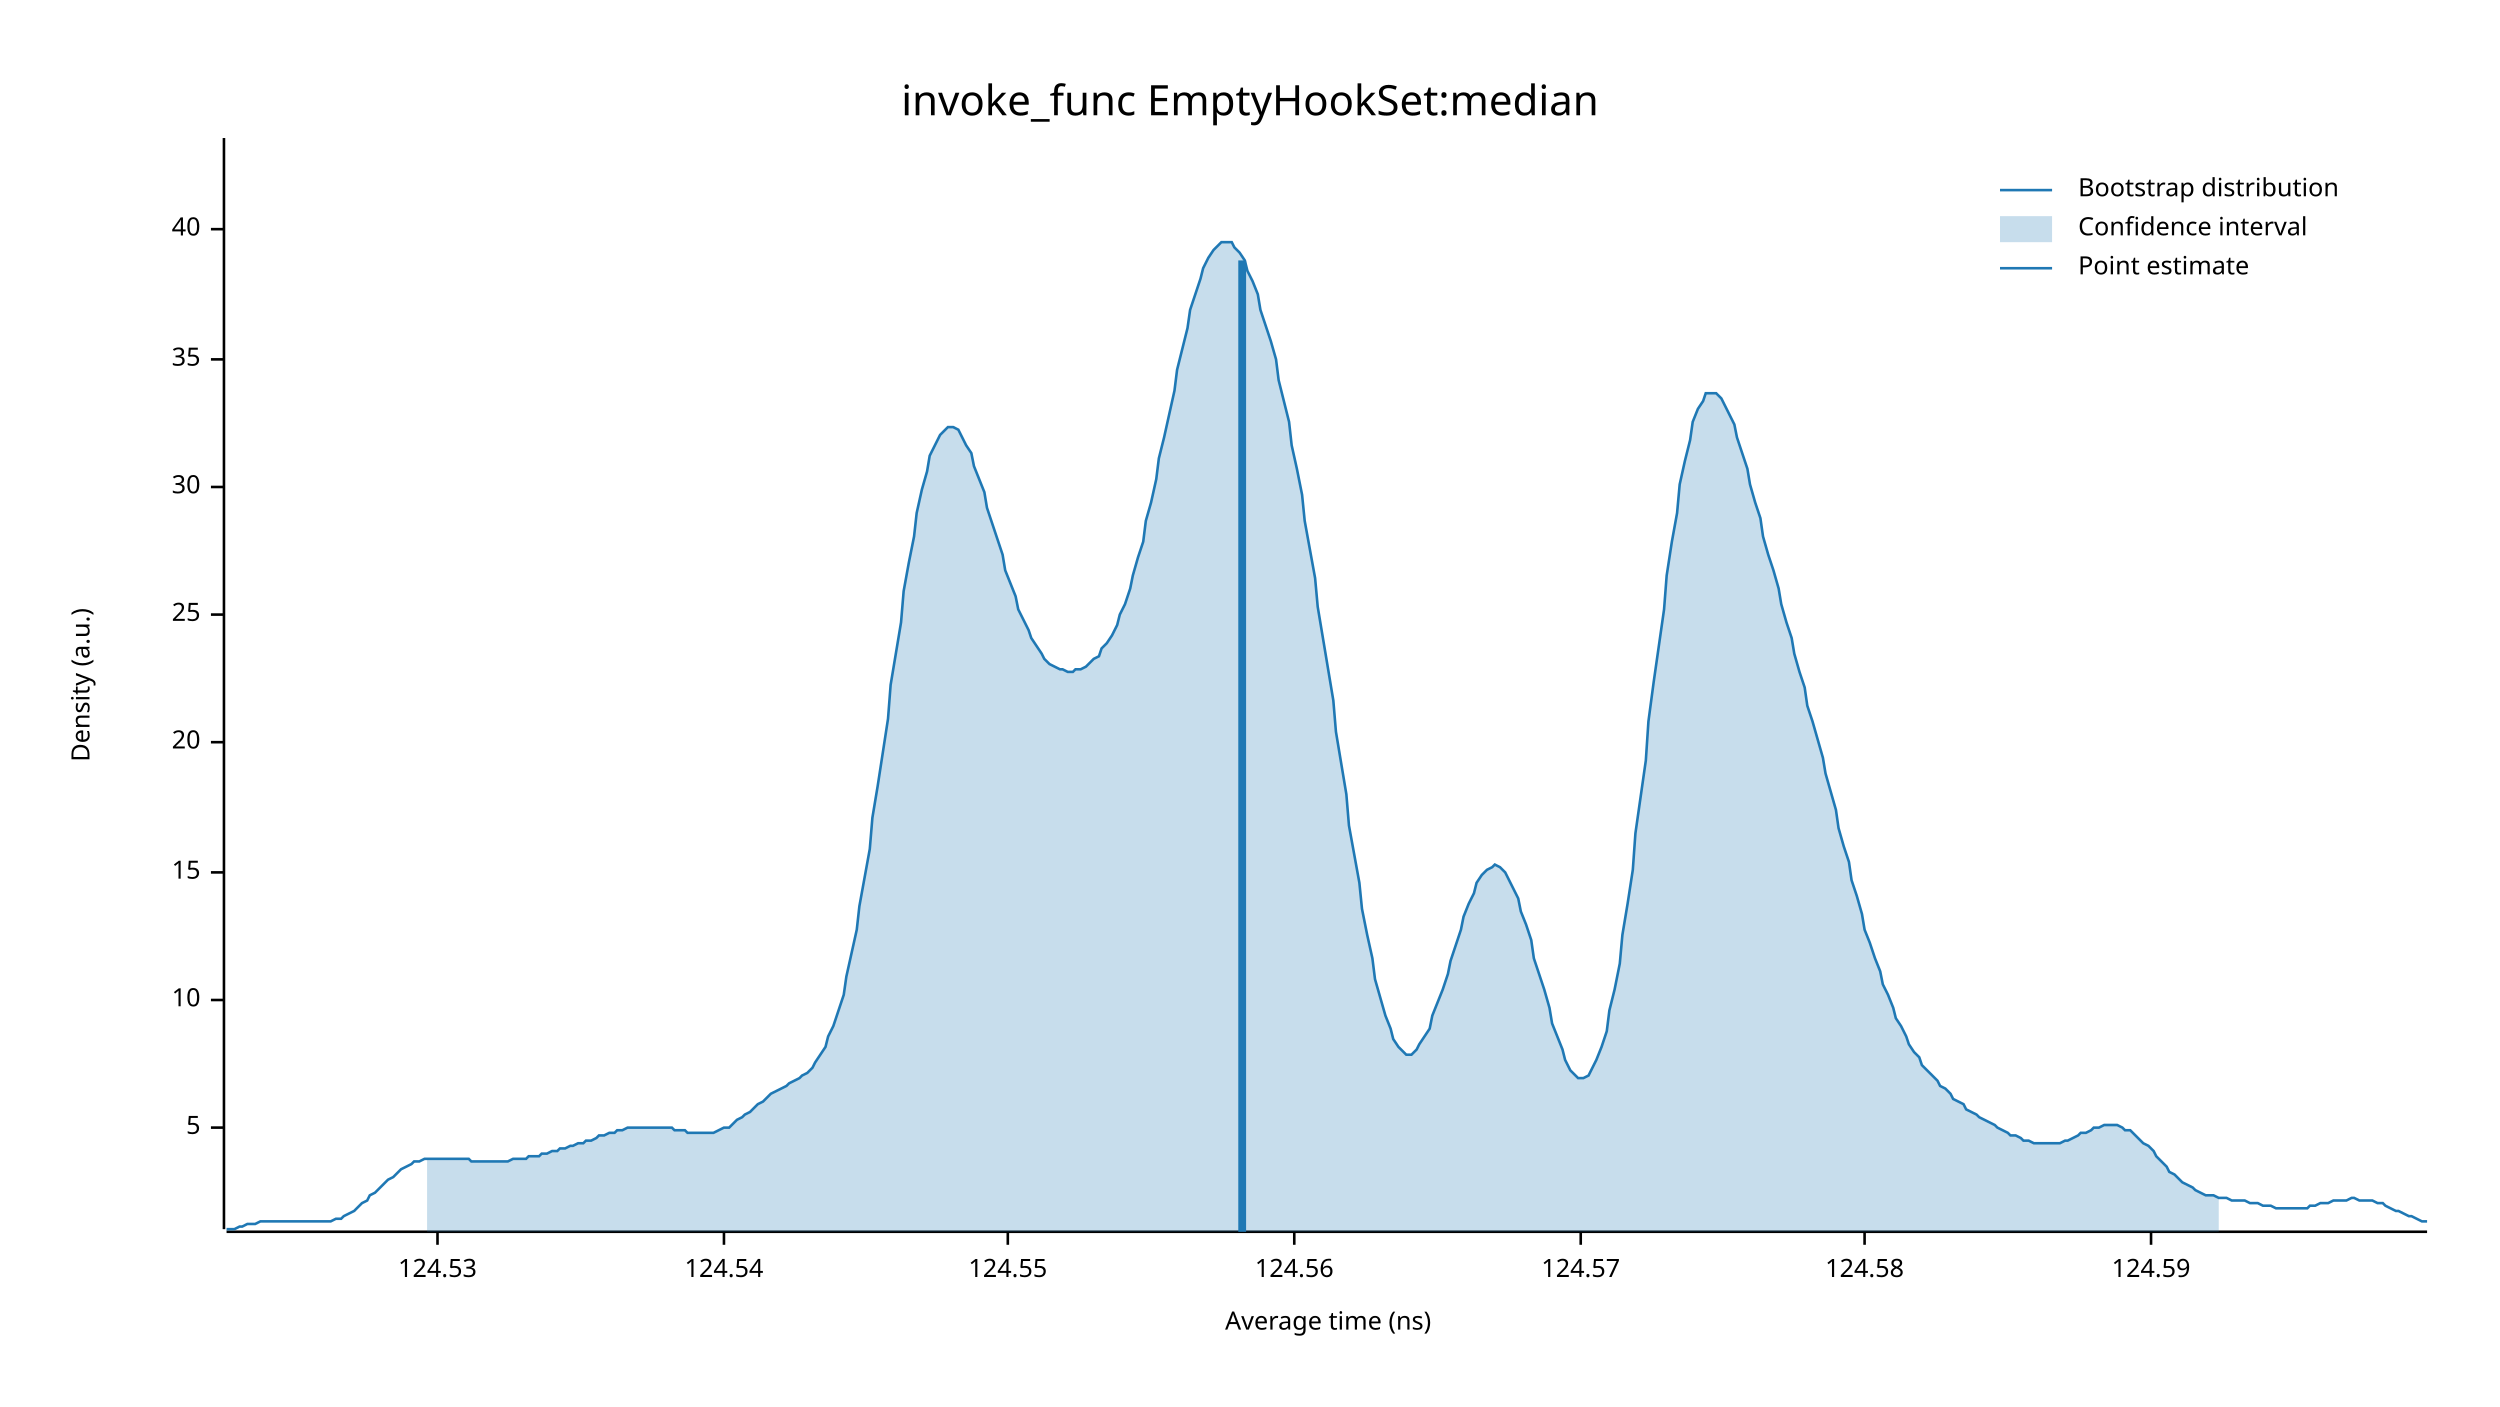
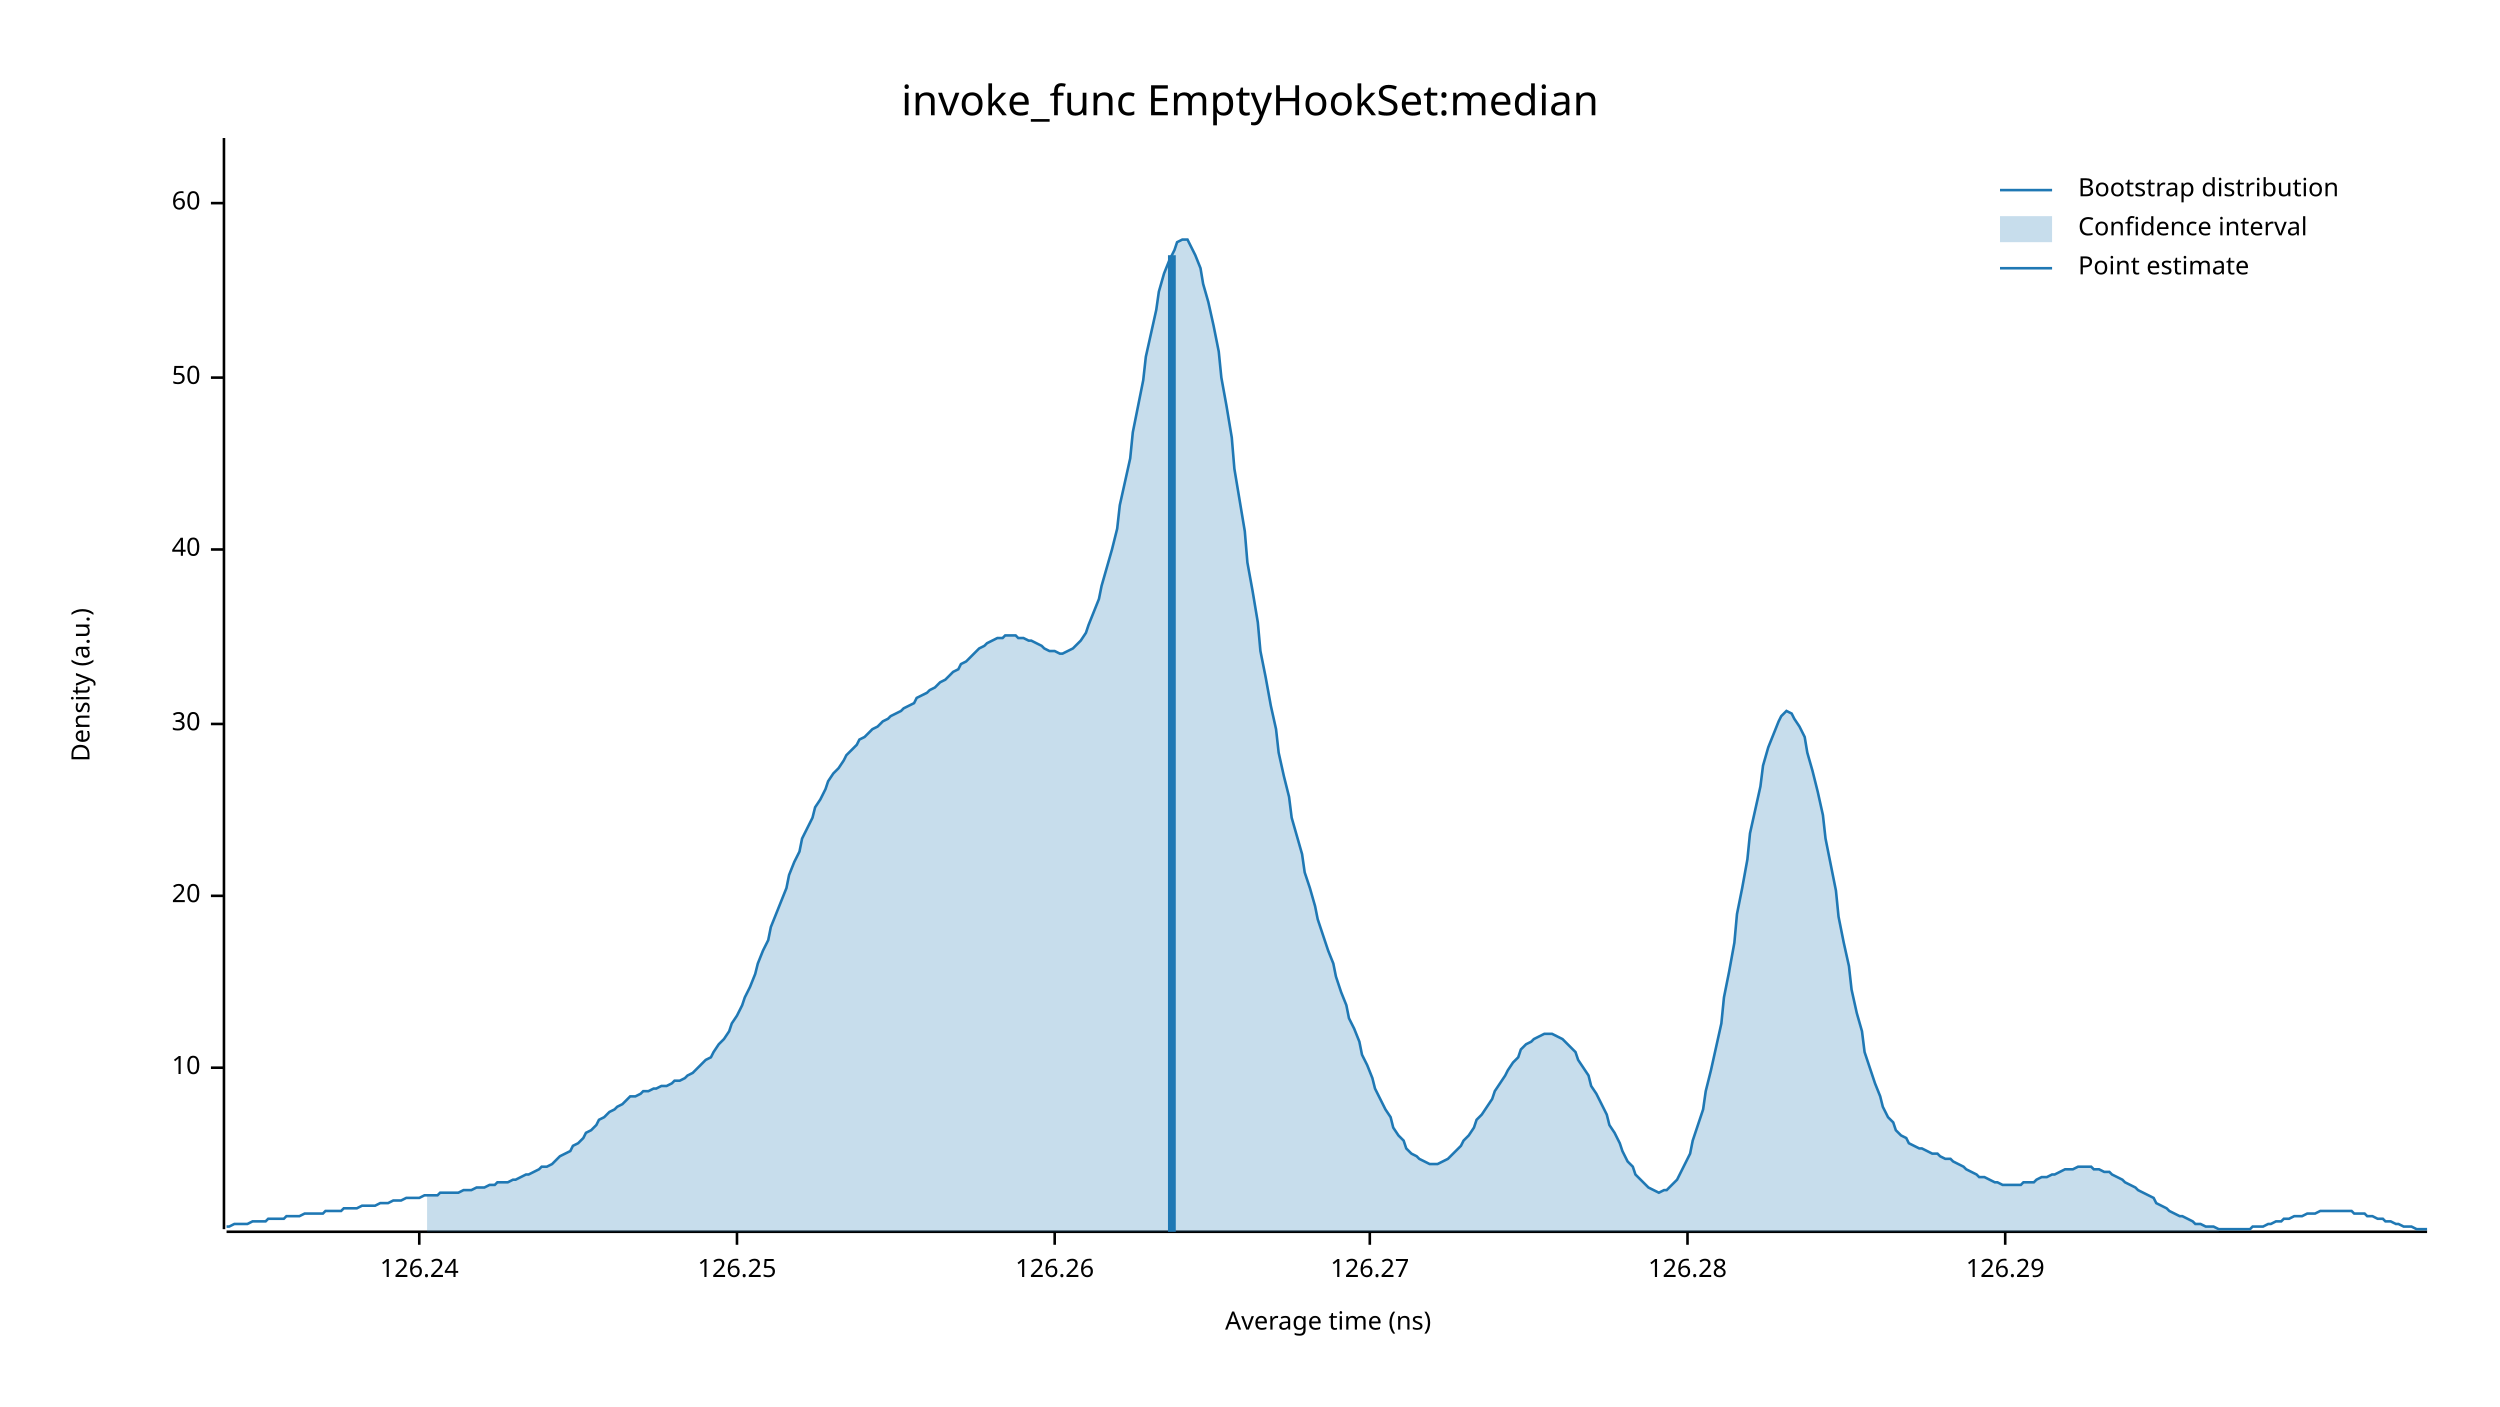
<svg xmlns="http://www.w3.org/2000/svg" width="960" height="540" viewBox="0 0 960 540">
  <text x="480" y="32" dy="0.76em" text-anchor="middle" font-family="sans-serif" font-size="16.129" opacity="1" fill="#000000">
invoke_func EmptyHookSet:median
</text>
  <text x="27" y="263" dy="0.76em" text-anchor="middle" font-family="sans-serif" font-size="9.677" opacity="1" fill="#000000" transform="rotate(270, 27, 263)">
Density (a.u.)
</text>
  <text x="510" y="513" dy="-0.5ex" text-anchor="middle" font-family="sans-serif" font-size="9.677" opacity="1" fill="#000000">
Average time (ns)
</text>
  <polyline fill="none" opacity="1" stroke="#000000" stroke-width="1" points="86,53 86,472 " />
-   <text x="77" y="433" dy="0.5ex" text-anchor="end" font-family="sans-serif" font-size="9.677" opacity="1" fill="#000000">
- 5
- </text>
-   <polyline fill="none" opacity="1" stroke="#000000" stroke-width="1" points="81,433 86,433 " />
-   <text x="77" y="384" dy="0.5ex" text-anchor="end" font-family="sans-serif" font-size="9.677" opacity="1" fill="#000000">
+   <text x="77" y="410" dy="0.5ex" text-anchor="end" font-family="sans-serif" font-size="9.677" opacity="1" fill="#000000">
10
</text>
-   <polyline fill="none" opacity="1" stroke="#000000" stroke-width="1" points="81,384 86,384 " />
-   <text x="77" y="335" dy="0.5ex" text-anchor="end" font-family="sans-serif" font-size="9.677" opacity="1" fill="#000000">
- 15
- </text>
-   <polyline fill="none" opacity="1" stroke="#000000" stroke-width="1" points="81,335 86,335 " />
-   <text x="77" y="285" dy="0.5ex" text-anchor="end" font-family="sans-serif" font-size="9.677" opacity="1" fill="#000000">
+   <polyline fill="none" opacity="1" stroke="#000000" stroke-width="1" points="81,410 86,410 " />
+   <text x="77" y="344" dy="0.5ex" text-anchor="end" font-family="sans-serif" font-size="9.677" opacity="1" fill="#000000">
20
</text>
-   <polyline fill="none" opacity="1" stroke="#000000" stroke-width="1" points="81,285 86,285 " />
-   <text x="77" y="236" dy="0.5ex" text-anchor="end" font-family="sans-serif" font-size="9.677" opacity="1" fill="#000000">
- 25
- </text>
-   <polyline fill="none" opacity="1" stroke="#000000" stroke-width="1" points="81,236 86,236 " />
-   <text x="77" y="187" dy="0.5ex" text-anchor="end" font-family="sans-serif" font-size="9.677" opacity="1" fill="#000000">
+   <polyline fill="none" opacity="1" stroke="#000000" stroke-width="1" points="81,344 86,344 " />
+   <text x="77" y="278" dy="0.5ex" text-anchor="end" font-family="sans-serif" font-size="9.677" opacity="1" fill="#000000">
30
</text>
-   <polyline fill="none" opacity="1" stroke="#000000" stroke-width="1" points="81,187 86,187 " />
-   <text x="77" y="138" dy="0.5ex" text-anchor="end" font-family="sans-serif" font-size="9.677" opacity="1" fill="#000000">
- 35
- </text>
-   <polyline fill="none" opacity="1" stroke="#000000" stroke-width="1" points="81,138 86,138 " />
-   <text x="77" y="88" dy="0.5ex" text-anchor="end" font-family="sans-serif" font-size="9.677" opacity="1" fill="#000000">
+   <polyline fill="none" opacity="1" stroke="#000000" stroke-width="1" points="81,278 86,278 " />
+   <text x="77" y="211" dy="0.5ex" text-anchor="end" font-family="sans-serif" font-size="9.677" opacity="1" fill="#000000">
40
</text>
-   <polyline fill="none" opacity="1" stroke="#000000" stroke-width="1" points="81,88 86,88 " />
+   <polyline fill="none" opacity="1" stroke="#000000" stroke-width="1" points="81,211 86,211 " />
+   <text x="77" y="145" dy="0.5ex" text-anchor="end" font-family="sans-serif" font-size="9.677" opacity="1" fill="#000000">
+ 50
+ </text>
+   <polyline fill="none" opacity="1" stroke="#000000" stroke-width="1" points="81,145 86,145 " />
+   <text x="77" y="78" dy="0.5ex" text-anchor="end" font-family="sans-serif" font-size="9.677" opacity="1" fill="#000000">
+ 60
+ </text>
+   <polyline fill="none" opacity="1" stroke="#000000" stroke-width="1" points="81,78 86,78 " />
  <polyline fill="none" opacity="1" stroke="#000000" stroke-width="1" points="87,473 932,473 " />
-   <text x="168" y="483" dy="0.76em" text-anchor="middle" font-family="sans-serif" font-size="9.677" opacity="1" fill="#000000">
- 124.53
+   <text x="161" y="483" dy="0.76em" text-anchor="middle" font-family="sans-serif" font-size="9.677" opacity="1" fill="#000000">
+ 126.24
</text>
-   <polyline fill="none" opacity="1" stroke="#000000" stroke-width="1" points="168,473 168,478 " />
-   <text x="278" y="483" dy="0.76em" text-anchor="middle" font-family="sans-serif" font-size="9.677" opacity="1" fill="#000000">
- 124.54
+   <polyline fill="none" opacity="1" stroke="#000000" stroke-width="1" points="161,473 161,478 " />
+   <text x="283" y="483" dy="0.76em" text-anchor="middle" font-family="sans-serif" font-size="9.677" opacity="1" fill="#000000">
+ 126.25
</text>
-   <polyline fill="none" opacity="1" stroke="#000000" stroke-width="1" points="278,473 278,478 " />
-   <text x="387" y="483" dy="0.76em" text-anchor="middle" font-family="sans-serif" font-size="9.677" opacity="1" fill="#000000">
- 124.55
+   <polyline fill="none" opacity="1" stroke="#000000" stroke-width="1" points="283,473 283,478 " />
+   <text x="405" y="483" dy="0.76em" text-anchor="middle" font-family="sans-serif" font-size="9.677" opacity="1" fill="#000000">
+ 126.26
</text>
-   <polyline fill="none" opacity="1" stroke="#000000" stroke-width="1" points="387,473 387,478 " />
-   <text x="497" y="483" dy="0.76em" text-anchor="middle" font-family="sans-serif" font-size="9.677" opacity="1" fill="#000000">
- 124.56
+   <polyline fill="none" opacity="1" stroke="#000000" stroke-width="1" points="405,473 405,478 " />
+   <text x="526" y="483" dy="0.76em" text-anchor="middle" font-family="sans-serif" font-size="9.677" opacity="1" fill="#000000">
+ 126.27
</text>
-   <polyline fill="none" opacity="1" stroke="#000000" stroke-width="1" points="497,473 497,478 " />
-   <text x="607" y="483" dy="0.76em" text-anchor="middle" font-family="sans-serif" font-size="9.677" opacity="1" fill="#000000">
- 124.57
+   <polyline fill="none" opacity="1" stroke="#000000" stroke-width="1" points="526,473 526,478 " />
+   <text x="648" y="483" dy="0.76em" text-anchor="middle" font-family="sans-serif" font-size="9.677" opacity="1" fill="#000000">
+ 126.28
</text>
-   <polyline fill="none" opacity="1" stroke="#000000" stroke-width="1" points="607,473 607,478 " />
-   <text x="716" y="483" dy="0.76em" text-anchor="middle" font-family="sans-serif" font-size="9.677" opacity="1" fill="#000000">
- 124.58
+   <polyline fill="none" opacity="1" stroke="#000000" stroke-width="1" points="648,473 648,478 " />
+   <text x="770" y="483" dy="0.76em" text-anchor="middle" font-family="sans-serif" font-size="9.677" opacity="1" fill="#000000">
+ 126.29
</text>
-   <polyline fill="none" opacity="1" stroke="#000000" stroke-width="1" points="716,473 716,478 " />
-   <text x="826" y="483" dy="0.76em" text-anchor="middle" font-family="sans-serif" font-size="9.677" opacity="1" fill="#000000">
- 124.59
- </text>
-   <polyline fill="none" opacity="1" stroke="#000000" stroke-width="1" points="826,473 826,478 " />
-   <polyline fill="none" opacity="1" stroke="#1F78B4" stroke-width="1" points="87,472 88,472 90,472 92,471 93,471 95,470 97,470 98,470 100,469 102,469 103,469 105,469 107,469 109,469 110,469 112,469 114,469 115,469 117,469 119,469 120,469 122,469 124,469 125,469 127,469 129,468 131,468 132,467 134,466 136,465 137,464 139,462 141,461 142,459 144,458 146,456 147,455 149,453 151,452 153,450 154,449 156,448 158,447 159,446 161,446 163,445 164,445 166,445 168,445 169,445 171,445 173,445 175,445 176,445 178,445 180,445 181,446 183,446 185,446 186,446 188,446 190,446 191,446 193,446 195,446 197,445 198,445 200,445 202,445 203,444 205,444 207,444 208,443 210,443 212,442 214,442 215,441 217,441 219,440 220,440 222,439 224,439 225,438 227,438 229,437 230,436 232,436 234,435 236,435 237,434 239,434 241,433 242,433 244,433 246,433 247,433 249,433 251,433 252,433 254,433 256,433 258,433 259,434 261,434 263,434 264,435 266,435 268,435 269,435 271,435 273,435 274,435 276,434 278,433 280,433 281,432 283,430 285,429 286,428 288,427 290,425 291,424 293,423 295,421 296,420 298,419 300,418 302,417 303,416 305,415 307,414 308,413 310,412 312,410 313,408 315,405 317,402 318,398 320,394 322,388 324,382 325,375 327,366 329,357 330,348 332,337 334,326 335,314 337,302 339,289 341,276 342,263 344,251 346,239 347,227 349,216 351,206 352,197 354,188 356,181 357,175 359,171 361,167 363,165 364,164 366,164 368,165 369,167 371,171 373,174 374,179 376,184 378,189 379,195 381,201 383,207 385,213 386,219 388,224 390,229 391,234 393,238 395,242 396,245 398,248 400,251 401,253 403,255 405,256 407,257 408,257 410,258 412,258 413,257 415,257 417,256 418,255 420,253 422,252 423,249 425,247 427,244 429,240 430,236 432,232 434,226 435,221 437,214 439,208 440,200 442,193 444,184 445,176 447,168 449,159 451,150 452,142 454,134 456,126 457,119 459,113 461,107 462,103 464,99 466,96 468,94 469,93 471,93 473,93 474,95 476,97 478,100 479,104 481,108 483,113 484,119 486,125 488,131 490,138 491,146 493,154 495,162 496,171 498,180 500,190 501,200 503,211 505,222 506,233 508,245 510,257 512,269 513,281 515,293 517,305 518,317 520,328 522,339 523,349 525,359 527,368 528,376 530,383 532,390 534,395 535,399 537,402 539,404 540,405 542,405 544,403 545,401 547,398 549,395 550,390 552,385 554,380 556,374 557,369 559,363 561,357 562,352 564,347 566,343 567,339 569,336 571,334 573,333 574,332 576,333 578,335 579,337 581,341 583,345 584,350 586,355 588,361 589,368 591,374 593,380 595,387 596,393 598,398 600,403 601,407 603,411 605,413 606,414 608,414 610,413 611,411 613,407 615,402 617,396 618,388 620,380 622,370 623,359 625,347 627,334 628,320 630,306 632,292 633,277 635,262 637,248 639,234 640,221 642,208 644,197 645,186 647,177 649,169 650,162 652,157 654,154 655,151 657,151 659,151 661,153 662,155 664,159 666,163 667,168 669,174 671,180 672,186 674,193 676,199 677,206 679,213 681,219 683,226 684,232 686,239 688,245 689,251 691,258 693,264 694,271 696,277 698,284 700,291 701,297 703,304 705,311 706,318 708,325 710,331 711,338 713,344 715,351 716,357 718,362 720,368 722,373 723,378 725,382 727,387 728,391 730,394 732,398 733,401 735,404 737,406 738,409 740,411 742,413 744,415 745,417 747,418 749,420 750,422 752,423 754,424 755,426 757,427 759,428 760,429 762,430 764,431 766,432 767,433 769,434 771,435 772,436 774,436 776,437 777,438 779,438 781,439 782,439 784,439 786,439 788,439 789,439 791,439 793,438 794,438 796,437 798,436 799,435 801,435 803,434 804,433 806,433 808,432 810,432 811,432 813,432 815,433 816,434 818,434 820,436 821,437 823,439 825,440 827,442 828,444 830,446 832,448 833,450 835,451 837,453 838,454 840,455 842,456 843,457 845,458 847,459 849,459 850,459 852,460 854,460 855,460 857,461 859,461 860,461 862,461 864,462 865,462 867,462 869,463 871,463 872,463 874,464 876,464 877,464 879,464 881,464 882,464 884,464 886,464 887,463 889,463 891,462 893,462 894,462 896,461 898,461 899,461 901,461 903,460 904,460 906,461 908,461 909,461 911,461 913,462 915,462 916,463 918,464 920,465 921,465 923,466 925,467 926,467 928,468 930,469 932,469 " />
-   <polygon opacity="0.25" fill="#1F78B4" points="164,445 166,445 168,445 169,445 171,445 173,445 175,445 176,445 178,445 180,445 181,446 183,446 185,446 186,446 188,446 190,446 191,446 193,446 195,446 197,445 198,445 200,445 202,445 203,444 205,444 207,444 208,443 210,443 212,442 214,442 215,441 217,441 219,440 220,440 222,439 224,439 225,438 227,438 229,437 230,436 232,436 234,435 236,435 237,434 239,434 241,433 242,433 244,433 246,433 247,433 249,433 251,433 252,433 254,433 256,433 258,433 259,434 261,434 263,434 264,435 266,435 268,435 269,435 271,435 273,435 274,435 276,434 278,433 280,433 281,432 283,430 285,429 286,428 288,427 290,425 291,424 293,423 295,421 296,420 298,419 300,418 302,417 303,416 305,415 307,414 308,413 310,412 312,410 313,408 315,405 317,402 318,398 320,394 322,388 324,382 325,375 327,366 329,357 330,348 332,337 334,326 335,314 337,302 339,289 341,276 342,263 344,251 346,239 347,227 349,216 351,206 352,197 354,188 356,181 357,175 359,171 361,167 363,165 364,164 366,164 368,165 369,167 371,171 373,174 374,179 376,184 378,189 379,195 381,201 383,207 385,213 386,219 388,224 390,229 391,234 393,238 395,242 396,245 398,248 400,251 401,253 403,255 405,256 407,257 408,257 410,258 412,258 413,257 415,257 417,256 418,255 420,253 422,252 423,249 425,247 427,244 429,240 430,236 432,232 434,226 435,221 437,214 439,208 440,200 442,193 444,184 445,176 447,168 449,159 451,150 452,142 454,134 456,126 457,119 459,113 461,107 462,103 464,99 466,96 468,94 469,93 471,93 473,93 474,95 476,97 478,100 479,104 481,108 483,113 484,119 486,125 488,131 490,138 491,146 493,154 495,162 496,171 498,180 500,190 501,200 503,211 505,222 506,233 508,245 510,257 512,269 513,281 515,293 517,305 518,317 520,328 522,339 523,349 525,359 527,368 528,376 530,383 532,390 534,395 535,399 537,402 539,404 540,405 542,405 544,403 545,401 547,398 549,395 550,390 552,385 554,380 556,374 557,369 559,363 561,357 562,352 564,347 566,343 567,339 569,336 571,334 573,333 574,332 576,333 578,335 579,337 581,341 583,345 584,350 586,355 588,361 589,368 591,374 593,380 595,387 596,393 598,398 600,403 601,407 603,411 605,413 606,414 608,414 610,413 611,411 613,407 615,402 617,396 618,388 620,380 622,370 623,359 625,347 627,334 628,320 630,306 632,292 633,277 635,262 637,248 639,234 640,221 642,208 644,197 645,186 647,177 649,169 650,162 652,157 654,154 655,151 657,151 659,151 661,153 662,155 664,159 666,163 667,168 669,174 671,180 672,186 674,193 676,199 677,206 679,213 681,219 683,226 684,232 686,239 688,245 689,251 691,258 693,264 694,271 696,277 698,284 700,291 701,297 703,304 705,311 706,318 708,325 710,331 711,338 713,344 715,351 716,357 718,362 720,368 722,373 723,378 725,382 727,387 728,391 730,394 732,398 733,401 735,404 737,406 738,409 740,411 742,413 744,415 745,417 747,418 749,420 750,422 752,423 754,424 755,426 757,427 759,428 760,429 762,430 764,431 766,432 767,433 769,434 771,435 772,436 774,436 776,437 777,438 779,438 781,439 782,439 784,439 786,439 788,439 789,439 791,439 793,438 794,438 796,437 798,436 799,435 801,435 803,434 804,433 806,433 808,432 810,432 811,432 813,432 815,433 816,434 818,434 820,436 821,437 823,439 825,440 827,442 828,444 830,446 832,448 833,450 835,451 837,453 838,454 840,455 842,456 843,457 845,458 847,459 849,459 850,459 852,460 852,473 164,473 " />
-   <polyline fill="none" opacity="1" stroke="#1F78B4" stroke-width="3" points="477,473 477,100 " />
+   <polyline fill="none" opacity="1" stroke="#000000" stroke-width="1" points="770,473 770,478 " />
+   <polyline fill="none" opacity="1" stroke="#1F78B4" stroke-width="1" points="87,471 88,471 90,470 92,470 93,470 95,470 97,469 98,469 100,469 102,469 103,468 105,468 107,468 109,468 110,467 112,467 114,467 115,467 117,466 119,466 120,466 122,466 124,466 125,465 127,465 129,465 131,465 132,464 134,464 136,464 137,464 139,463 141,463 142,463 144,463 146,462 147,462 149,462 151,461 153,461 154,461 156,460 158,460 159,460 161,460 163,459 164,459 166,459 168,459 169,458 171,458 173,458 175,458 176,458 178,457 180,457 181,457 183,456 185,456 186,456 188,455 190,455 191,454 193,454 195,454 197,453 198,453 200,452 202,451 203,451 205,450 207,449 208,448 210,448 212,447 214,445 215,444 217,443 219,442 220,440 222,439 224,437 225,435 227,434 229,432 230,430 232,429 234,427 236,426 237,425 239,424 241,422 242,421 244,421 246,420 247,419 249,419 251,418 252,418 254,417 256,417 258,416 259,415 261,415 263,414 264,413 266,412 268,410 269,409 271,407 273,406 274,404 276,401 278,399 280,396 281,393 283,390 285,386 286,383 288,379 290,374 291,370 293,365 295,361 296,356 298,351 300,346 302,341 303,336 305,331 307,327 308,322 310,318 312,314 313,310 315,307 317,303 318,300 320,297 322,295 324,292 325,290 327,288 329,286 330,284 332,283 334,281 335,280 337,279 339,277 341,276 342,275 344,274 346,273 347,272 349,271 351,270 352,268 354,267 356,266 357,265 359,264 361,262 363,261 364,260 366,258 368,257 369,255 371,254 373,252 374,251 376,249 378,248 379,247 381,246 383,245 385,245 386,244 388,244 390,244 391,245 393,245 395,246 396,246 398,247 400,248 401,249 403,250 405,250 407,251 408,251 410,250 412,249 413,248 415,246 417,243 418,240 420,235 422,230 423,225 425,218 427,211 429,203 430,194 432,185 434,176 435,166 437,156 439,146 440,137 442,128 444,119 445,112 447,105 449,100 451,96 452,93 454,92 456,92 457,94 459,98 461,103 462,109 464,116 466,125 468,135 469,145 471,156 473,168 474,180 476,192 478,204 479,216 481,227 483,239 484,250 486,260 488,271 490,280 491,289 493,298 495,306 496,314 498,321 500,328 501,335 503,341 505,348 506,353 508,359 510,365 512,370 513,375 515,381 517,386 518,391 520,395 522,400 523,405 525,409 527,414 528,418 530,422 532,426 534,429 535,433 537,436 539,438 540,441 542,443 544,444 545,445 547,446 549,447 550,447 552,447 554,446 556,445 557,444 559,442 561,440 562,438 564,436 566,433 567,430 569,428 571,425 573,422 574,419 576,416 578,413 579,411 581,408 583,406 584,403 586,401 588,400 589,399 591,398 593,397 595,397 596,397 598,398 600,399 601,400 603,402 605,404 606,407 608,410 610,413 611,417 613,420 615,424 617,428 618,432 620,435 622,439 623,442 625,446 627,448 628,451 630,453 632,455 633,456 635,457 637,458 639,457 640,457 642,455 644,453 645,451 647,447 649,443 650,438 652,432 654,426 655,419 657,411 659,402 661,393 662,383 664,373 666,362 667,351 669,341 671,330 672,320 674,311 676,302 677,294 679,287 681,282 683,277 684,275 686,273 688,274 689,276 691,279 693,283 694,289 696,296 698,304 700,313 701,322 703,332 705,342 706,352 708,362 710,371 711,380 713,389 715,396 716,404 718,410 720,416 722,421 723,425 725,429 727,431 728,434 730,436 732,437 733,439 735,440 737,441 738,441 740,442 742,443 744,443 745,444 747,445 749,445 750,446 752,447 754,448 755,449 757,450 759,451 760,452 762,452 764,453 766,454 767,454 769,455 771,455 772,455 774,455 776,455 777,454 779,454 781,454 782,453 784,452 786,452 788,451 789,451 791,450 793,449 794,449 796,449 798,448 799,448 801,448 803,448 804,449 806,449 808,450 810,450 811,451 813,452 815,453 816,454 818,455 820,456 821,457 823,458 825,459 827,460 828,462 830,463 832,464 833,465 835,466 837,467 838,467 840,468 842,469 843,470 845,470 847,471 849,471 850,471 852,472 854,472 855,472 857,472 859,472 860,472 862,472 864,472 865,471 867,471 869,471 871,470 872,470 874,469 876,469 877,468 879,468 881,467 882,467 884,467 886,466 887,466 889,466 891,465 893,465 894,465 896,465 898,465 899,465 901,465 903,465 904,466 906,466 908,466 909,467 911,467 913,468 915,468 916,469 918,469 920,470 921,470 923,471 925,471 926,471 928,472 930,472 932,472 " />
+   <polygon opacity="0.25" fill="#1F78B4" points="164,459 166,459 168,459 169,458 171,458 173,458 175,458 176,458 178,457 180,457 181,457 183,456 185,456 186,456 188,455 190,455 191,454 193,454 195,454 197,453 198,453 200,452 202,451 203,451 205,450 207,449 208,448 210,448 212,447 214,445 215,444 217,443 219,442 220,440 222,439 224,437 225,435 227,434 229,432 230,430 232,429 234,427 236,426 237,425 239,424 241,422 242,421 244,421 246,420 247,419 249,419 251,418 252,418 254,417 256,417 258,416 259,415 261,415 263,414 264,413 266,412 268,410 269,409 271,407 273,406 274,404 276,401 278,399 280,396 281,393 283,390 285,386 286,383 288,379 290,374 291,370 293,365 295,361 296,356 298,351 300,346 302,341 303,336 305,331 307,327 308,322 310,318 312,314 313,310 315,307 317,303 318,300 320,297 322,295 324,292 325,290 327,288 329,286 330,284 332,283 334,281 335,280 337,279 339,277 341,276 342,275 344,274 346,273 347,272 349,271 351,270 352,268 354,267 356,266 357,265 359,264 361,262 363,261 364,260 366,258 368,257 369,255 371,254 373,252 374,251 376,249 378,248 379,247 381,246 383,245 385,245 386,244 388,244 390,244 391,245 393,245 395,246 396,246 398,247 400,248 401,249 403,250 405,250 407,251 408,251 410,250 412,249 413,248 415,246 417,243 418,240 420,235 422,230 423,225 425,218 427,211 429,203 430,194 432,185 434,176 435,166 437,156 439,146 440,137 442,128 444,119 445,112 447,105 449,100 451,96 452,93 454,92 456,92 457,94 459,98 461,103 462,109 464,116 466,125 468,135 469,145 471,156 473,168 474,180 476,192 478,204 479,216 481,227 483,239 484,250 486,260 488,271 490,280 491,289 493,298 495,306 496,314 498,321 500,328 501,335 503,341 505,348 506,353 508,359 510,365 512,370 513,375 515,381 517,386 518,391 520,395 522,400 523,405 525,409 527,414 528,418 530,422 532,426 534,429 535,433 537,436 539,438 540,441 542,443 544,444 545,445 547,446 549,447 550,447 552,447 554,446 556,445 557,444 559,442 561,440 562,438 564,436 566,433 567,430 569,428 571,425 573,422 574,419 576,416 578,413 579,411 581,408 583,406 584,403 586,401 588,400 589,399 591,398 593,397 595,397 596,397 598,398 600,399 601,400 603,402 605,404 606,407 608,410 610,413 611,417 613,420 615,424 617,428 618,432 620,435 622,439 623,442 625,446 627,448 628,451 630,453 632,455 633,456 635,457 637,458 639,457 640,457 642,455 644,453 645,451 647,447 649,443 650,438 652,432 654,426 655,419 657,411 659,402 661,393 662,383 664,373 666,362 667,351 669,341 671,330 672,320 674,311 676,302 677,294 679,287 681,282 683,277 684,275 686,273 688,274 689,276 691,279 693,283 694,289 696,296 698,304 700,313 701,322 703,332 705,342 706,352 708,362 710,371 711,380 713,389 715,396 716,404 718,410 720,416 722,421 723,425 725,429 727,431 728,434 730,436 732,437 733,439 735,440 737,441 738,441 740,442 742,443 744,443 745,444 747,445 749,445 750,446 752,447 754,448 755,449 757,450 759,451 760,452 762,452 764,453 766,454 767,454 769,455 771,455 772,455 774,455 776,455 777,454 779,454 781,454 782,453 784,452 786,452 788,451 789,451 791,450 793,449 794,449 796,449 798,448 799,448 801,448 803,448 804,449 806,449 808,450 810,450 811,451 813,452 815,453 816,454 818,455 820,456 821,457 823,458 825,459 827,460 828,462 830,463 832,464 833,465 835,466 837,467 838,467 840,468 842,469 843,470 845,470 847,471 849,471 850,471 852,472 852,473 164,473 " />
+   <polyline fill="none" opacity="1" stroke="#1F78B4" stroke-width="3" points="450,473 450,98 " />
  <text x="798" y="68" dy="0.76em" text-anchor="start" font-family="sans-serif" font-size="9.677" opacity="1" fill="#000000">
Bootstrap distribution
</text>
  <text x="798" y="83" dy="0.76em" text-anchor="start" font-family="sans-serif" font-size="9.677" opacity="1" fill="#000000">
Confidence interval
</text>
  <text x="798" y="98" dy="0.76em" text-anchor="start" font-family="sans-serif" font-size="9.677" opacity="1" fill="#000000">
Point estimate
</text>
  <polyline fill="none" opacity="1" stroke="#1F78B4" stroke-width="1" points="768,73 788,73 " />
  <rect x="768" y="83" width="20" height="10" opacity="0.25" fill="#1F78B4" stroke="none" />
  <polyline fill="none" opacity="1" stroke="#1F78B4" stroke-width="1" points="768,103 788,103 " />
</svg>
